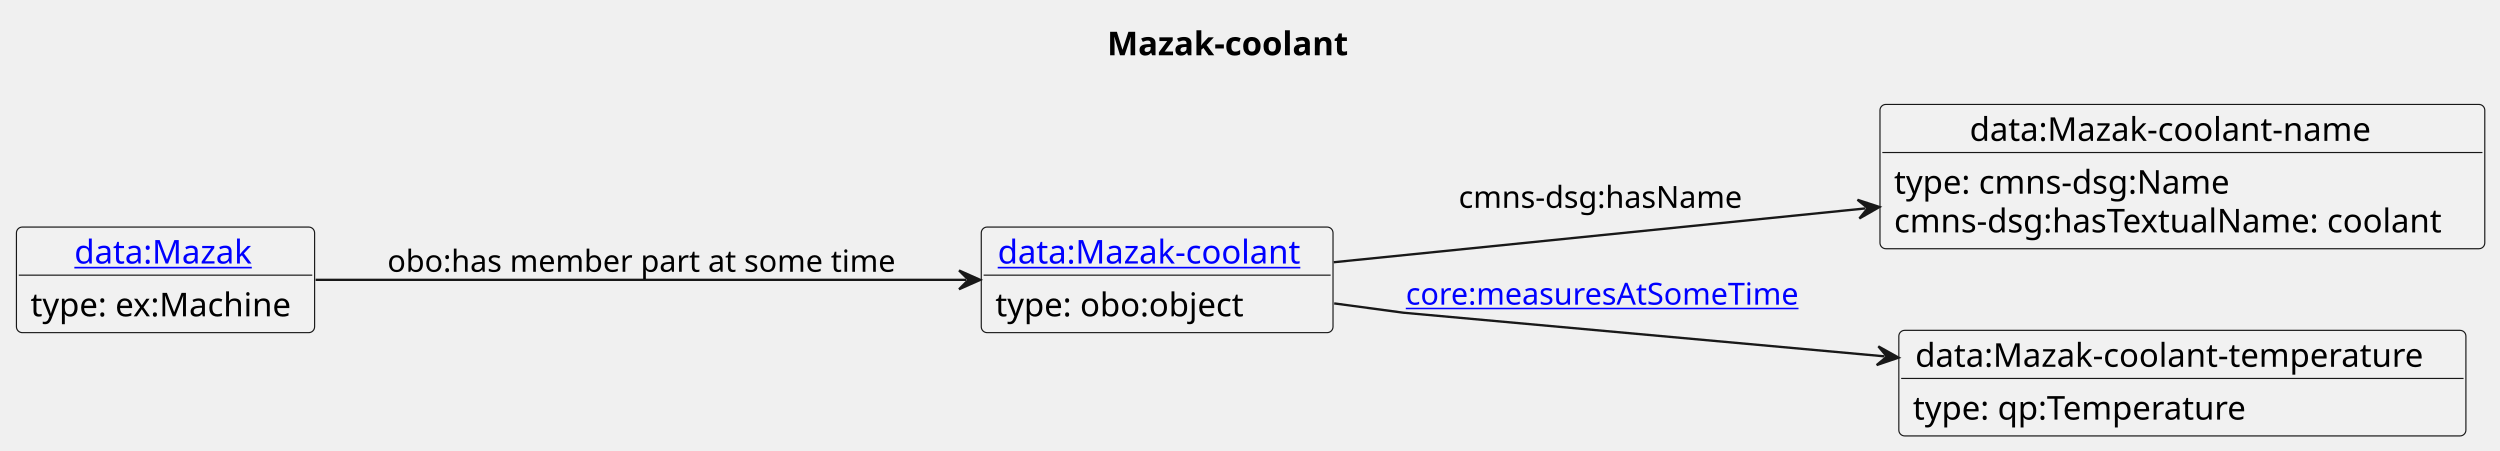
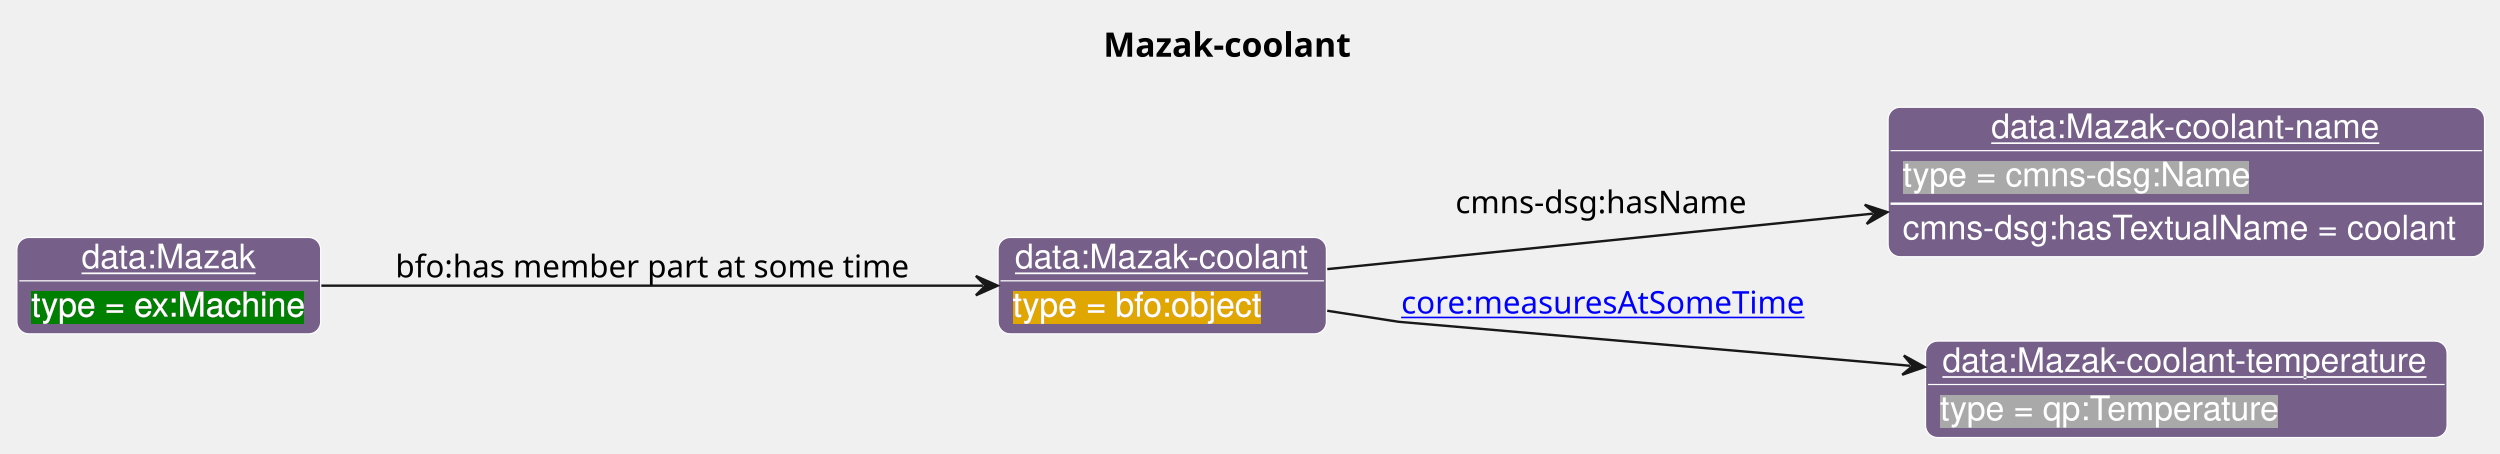
- <svg xmlns="http://www.w3.org/2000/svg" xmlns:xlink="http://www.w3.org/1999/xlink" contentStyleType="text/css" data-diagram-type="CLASS" height="192px" preserveAspectRatio="none" style="width:1065px;height:192px;background:#FFFFFF;" version="1.1" viewBox="0 0 1065 192" width="1065px" zoomAndPan="magnify">
-   <defs />
+ <svg xmlns="http://www.w3.org/2000/svg" xmlns:xlink="http://www.w3.org/1999/xlink" contentStyleType="text/css" data-diagram-type="CLASS" height="188px" preserveAspectRatio="none" style="width:1037px;height:188px;background:#FFFFFF;" version="1.1" viewBox="0 0 1037 188" width="1037px" zoomAndPan="magnify">
+   <defs>
+     <filter height="1" id="bt9f1v5n99c0q0" width="1" x="0" y="0">
+       <feFlood flood-color="#DFA702" result="flood" />
+       <feComposite in="SourceGraphic" in2="flood" operator="over" />
+     </filter>
+     <filter height="1" id="bt9f1v5n99c0q1" width="1" x="0" y="0">
+       <feFlood flood-color="#A9A9A9" result="flood" />
+       <feComposite in="SourceGraphic" in2="flood" operator="over" />
+     </filter>
+     <filter height="1" id="bt9f1v5n99c0q2" width="1" x="0" y="0">
+       <feFlood flood-color="#008000" result="flood" />
+       <feComposite in="SourceGraphic" in2="flood" operator="over" />
+     </filter>
+   </defs>
  <g>
-     <text fill="#000000" font-family="sans-serif" font-size="14" font-weight="bold" lengthAdjust="spacing" textLength="108.227" x="471.646" y="23.535">Mazak-coolant</text>
-     <g class="entity" data-entity="o1" data-source-line="4" data-uid="ent0002" id="entity_o1">
-       <rect fill="#F1F1F1" height="44.977" rx="2.5" ry="2.5" style="stroke:#181818;stroke-width:0.5;" width="149.844" x="418.02" y="96.728" />
-       <a href="./Mazak-coolant.html" target="_top" title="./Mazak-coolant.html" xlink:actuate="onRequest" xlink:href="./Mazak-coolant.html" xlink:show="new" xlink:title="./Mazak-coolant.html" xlink:type="simple">
-         <text fill="#0000FF" font-family="sans-serif" font-size="14" lengthAdjust="spacing" text-decoration="underline" textLength="135.844" x="425.02" y="112.263">data:Mazak-coolant</text>
-       </a>
-       <line style="stroke:#181818;stroke-width:0.5;" x1="419.02" x2="566.864" y1="117.217" y2="117.217" />
-       <text fill="#000000" font-family="sans-serif" font-size="14" lengthAdjust="spacing" textLength="110.339" x="424.02" y="134.752">type: obo:object</text>
+     <text fill="#000000" font-family="sans-serif" font-size="14" font-weight="bold" lengthAdjust="spacing" textLength="108.227" x="457.676" y="23.535">Mazak-coolant</text>
+     <g class="entity" data-entity="v1" data-source-line="135" data-uid="ent0002" id="entity_v1">
+       <rect fill="#76608A" height="40" rx="5" ry="5" style="stroke:#FFFFFF;stroke-width:0.5;" width="136.179" x="414.01" y="98.488" />
+       <text fill="#FFFFFF" font-family="Helvetica" font-size="14" lengthAdjust="spacing" text-decoration="underline" textLength="122.179" x="421.01" y="111.269">data:Mazak-coolant</text>
+       <line style="stroke:#FFFFFF;stroke-width:0.5;" x1="415.01" x2="549.189" y1="116.488" y2="116.488" />
+       <text fill="#FFFFFF" filter="url(#bt9f1v5n99c0q0)" font-family="Helvetica" font-size="14" lengthAdjust="spacing" textLength="103.127" x="420.01" y="131.269">type = bfo:object</text>
    </g>
-     <g class="entity" data-entity="o2" data-source-line="7" data-uid="ent0003" id="entity_o2">
-       <rect fill="#F1F1F1" height="61.465" rx="2.5" ry="2.5" style="stroke:#181818;stroke-width:0.5;" width="257.649" x="800.87" y="44.488" />
-       <text fill="#000000" font-family="sans-serif" font-size="14" lengthAdjust="spacing" textLength="181.234" x="839.077" y="60.023">data:Mazak-coolant-name</text>
-       <line style="stroke:#181818;stroke-width:0.5;" x1="801.87" x2="1057.519" y1="64.977" y2="64.977" />
-       <text fill="#000000" font-family="sans-serif" font-size="14" lengthAdjust="spacing" textLength="150.24" x="806.87" y="82.512">type: cmns-dsg:Name</text>
-       <text fill="#000000" font-family="sans-serif" font-size="14" lengthAdjust="spacing" textLength="245.649" x="806.87" y="99">cmns-dsg:hasTextualName: coolant</text>
+     <g class="entity" data-entity="v2" data-source-line="135" data-uid="ent0003" id="entity_v2">
+       <rect fill="#76608A" height="62" rx="5" ry="5" style="stroke:#FFFFFF;stroke-width:0.5;" width="247.389" x="783.19" y="44.488" />
+       <text fill="#FFFFFF" font-family="Helvetica" font-size="14" lengthAdjust="spacing" text-decoration="underline" textLength="161.861" x="825.954" y="57.269">data:Mazak-coolant-name</text>
+       <line style="stroke:#FFFFFF;stroke-width:0.5;" x1="784.19" x2="1029.579" y1="62.488" y2="62.488" />
+       <text fill="#FFFFFF" filter="url(#bt9f1v5n99c0q1)" font-family="Helvetica" font-size="14" lengthAdjust="spacing" textLength="144.334" x="789.19" y="77.269">type = cmns-dsg:Name</text>
+       <line style="stroke:#FFFFFF;stroke-width:1;" x1="784.19" x2="1029.579" y1="84.488" y2="84.488" />
+       <text fill="#FFFFFF" font-family="Helvetica" font-size="14" lengthAdjust="spacing" textLength="235.389" x="789.19" y="99.269">cmns-dsg:hasTextualName  = coolant</text>
    </g>
-     <g class="entity" data-entity="o3" data-source-line="10" data-uid="ent0004" id="entity_o3">
-       <rect fill="#F1F1F1" height="44.977" rx="2.5" ry="2.5" style="stroke:#181818;stroke-width:0.5;" width="241.575" x="808.9" y="140.728" />
-       <text fill="#000000" font-family="sans-serif" font-size="14" lengthAdjust="spacing" textLength="227.575" x="815.9" y="156.263">data:Mazak-coolant-temperature</text>
-       <line style="stroke:#181818;stroke-width:0.5;" x1="809.9" x2="1049.475" y1="161.217" y2="161.217" />
-       <text fill="#000000" font-family="sans-serif" font-size="14" lengthAdjust="spacing" textLength="147.321" x="814.9" y="178.752">type: qp:Temperature</text>
+     <g class="entity" data-entity="v3" data-source-line="135" data-uid="ent0004" id="entity_v3">
+       <rect fill="#76608A" height="40" rx="5" ry="5" style="stroke:#FFFFFF;stroke-width:0.5;" width="216.323" x="798.72" y="141.488" />
+       <text fill="#FFFFFF" font-family="Helvetica" font-size="14" lengthAdjust="spacing" text-decoration="underline" textLength="202.323" x="805.72" y="154.269">data:Mazak-coolant-temperature</text>
+       <line style="stroke:#FFFFFF;stroke-width:0.5;" x1="799.72" x2="1014.043" y1="159.488" y2="159.488" />
+       <text fill="#FFFFFF" filter="url(#bt9f1v5n99c0q1)" font-family="Helvetica" font-size="14" lengthAdjust="spacing" textLength="142.023" x="804.72" y="174.269">type = qp:Temperature</text>
    </g>
-     <g class="entity" data-entity="o4" data-source-line="13" data-uid="ent0005" id="entity_o4">
-       <rect fill="#F1F1F1" height="44.977" rx="2.5" ry="2.5" style="stroke:#181818;stroke-width:0.5;" width="127.022" x="7" y="96.728" />
-       <a href="./Mazak.html" target="_top" title="./Mazak.html" xlink:actuate="onRequest" xlink:href="./Mazak.html" xlink:show="new" xlink:title="./Mazak.html" xlink:type="simple">
-         <text fill="#0000FF" font-family="sans-serif" font-size="14" lengthAdjust="spacing" text-decoration="underline" textLength="77.67" x="31.676" y="112.263">data:Mazak</text>
-       </a>
-       <line style="stroke:#181818;stroke-width:0.5;" x1="8" x2="133.022" y1="117.217" y2="117.217" />
-       <text fill="#000000" font-family="sans-serif" font-size="14" lengthAdjust="spacing" textLength="115.022" x="13" y="134.752">type: ex:Machine</text>
+     <g class="entity" data-entity="v4" data-source-line="135" data-uid="ent0005" id="entity_v4">
+       <rect fill="#76608A" height="40" rx="5" ry="5" style="stroke:#FFFFFF;stroke-width:0.5;" width="126.01" x="7" y="98.488" />
+       <text fill="#FFFFFF" font-family="Helvetica" font-size="14" lengthAdjust="spacing" text-decoration="underline" textLength="72.372" x="33.819" y="111.269">data:Mazak</text>
+       <line style="stroke:#FFFFFF;stroke-width:0.5;" x1="8" x2="132.01" y1="116.488" y2="116.488" />
+       <text fill="#FFFFFF" filter="url(#bt9f1v5n99c0q2)" font-family="Helvetica" font-size="14" lengthAdjust="spacing" textLength="114.01" x="13" y="131.269">type = ex:Machine</text>
    </g>
-     <g class="link" data-entity-1="o1" data-entity-2="o2" data-source-line="16" data-uid="lnk6" id="link_o1_o2">
-       <path codeLine="16" d="M568.18,111.708 C631.85,105.258 719.02,96.443 794.681,88.783" fill="none" id="o1-to-o2" style="stroke:#181818;stroke-width:1;" />
-       <polygon fill="#181818" points="800.65,88.178,791.293,85.105,795.675,88.682,792.099,93.064,800.65,88.178" style="stroke:#181818;stroke-width:1;" />
-       <text fill="#000000" font-family="sans-serif" font-size="13" lengthAdjust="spacing" textLength="126.077" x="621.37" y="88.557">cmns-dsg:hasName</text>
+     <g class="link" data-entity-1="v1" data-entity-2="v2" data-source-line="177" data-uid="lnk6" id="link_v1_v2">
+       <path codeLine="177" d="M550.56,111.628 C612.92,105.288 701.141,96.316 776.881,88.606" fill="none" id="v1-to-v2" style="stroke:#181818;stroke-width:1;" />
+       <polygon fill="#181818" points="782.85,87.998,773.491,84.93,777.876,88.505,774.301,92.889,782.85,87.998" style="stroke:#181818;stroke-width:1;" />
+       <text fill="#000000" font-family="sans-serif" font-size="13" lengthAdjust="spacing" textLength="126.077" x="603.69" y="88.437">cmns-dsg:hasName</text>
    </g>
-     <g class="link" data-entity-1="o1" data-entity-2="o3" data-source-line="18" data-uid="lnk7" id="link_o1_o3">
-       <path codeLine="18" d="M568.36,129.248 C585.02,131.488 597.87,133.218 597.87,133.218 C597.87,133.218 708.135,143.216 802.814,151.806" fill="none" id="o1-to-o3" style="stroke:#181818;stroke-width:1;" />
-       <polygon fill="#181818" points="808.79,152.348,800.188,147.551,803.811,151.897,799.465,155.519,808.79,152.348" style="stroke:#181818;stroke-width:1;" />
+     <g class="link" data-entity-1="v1" data-entity-2="v3" data-source-line="177" data-uid="lnk7" id="link_v1_v3">
+       <path codeLine="177" d="M550.53,128.908 C567.1,131.468 580.19,133.488 580.19,133.488 C580.19,133.488 697.492,143.575 792.362,151.725" fill="none" id="v1-to-v3" style="stroke:#181818;stroke-width:1;" />
+       <polygon fill="#181818" points="798.34,152.238,789.715,147.483,793.358,151.81,789.031,155.453,798.34,152.238" style="stroke:#181818;stroke-width:1;" />
      <a href="https://spec.industrialontologies.org/ontology/core/Core/measuresAtSomeTime" target="_top" title="https://spec.industrialontologies.org/ontology/core/Core/measuresAtSomeTime" xlink:actuate="onRequest" xlink:href="https://spec.industrialontologies.org/ontology/core/Core/measuresAtSomeTime" xlink:show="new" xlink:title="https://spec.industrialontologies.org/ontology/core/Core/measuresAtSomeTime" xlink:type="simple">
-         <text fill="#0000FF" font-family="sans-serif" font-size="13" lengthAdjust="spacing" text-decoration="underline" textLength="171.317" x="598.87" y="129.787">core:measuresAtSomeTime</text>
+         <text fill="#0000FF" font-family="sans-serif" font-size="13" lengthAdjust="spacing" text-decoration="underline" textLength="171.317" x="581.19" y="130.057">core:measuresAtSomeTime</text>
      </a>
    </g>
-     <g class="link" data-entity-1="o4" data-entity-2="o1" data-source-line="19" data-uid="lnk8" id="link_o4_o1">
-       <path codeLine="19" d="M134.45,119.218 C210.16,119.218 331.09,119.218 411.56,119.218" fill="none" id="o4-to-o1" style="stroke:#181818;stroke-width:1;" />
-       <polygon fill="#181818" points="417.56,119.218,408.56,115.218,412.56,119.218,408.56,123.218,417.56,119.218" style="stroke:#181818;stroke-width:1;" />
-       <text fill="#000000" font-family="sans-serif" font-size="13" lengthAdjust="spacing" textLength="222.542" x="165.02" y="115.787">obo:has member part at some time</text>
+     <g class="link" data-entity-1="v4" data-entity-2="v1" data-source-line="177" data-uid="lnk8" id="link_v4_v1">
+       <path codeLine="177" d="M133.29,118.488 C208.91,118.488 329.97,118.488 407.79,118.488" fill="none" id="v4-to-v1" style="stroke:#181818;stroke-width:1;" />
+       <polygon fill="#181818" points="413.79,118.488,404.79,114.488,408.79,118.488,404.79,122.488,413.79,118.488" style="stroke:#181818;stroke-width:1;" />
+       <text fill="#000000" font-family="sans-serif" font-size="13" lengthAdjust="spacing" textLength="219.337" x="164.01" y="115.057">bfo:has member part at some time</text>
    </g>
  </g>
</svg>
